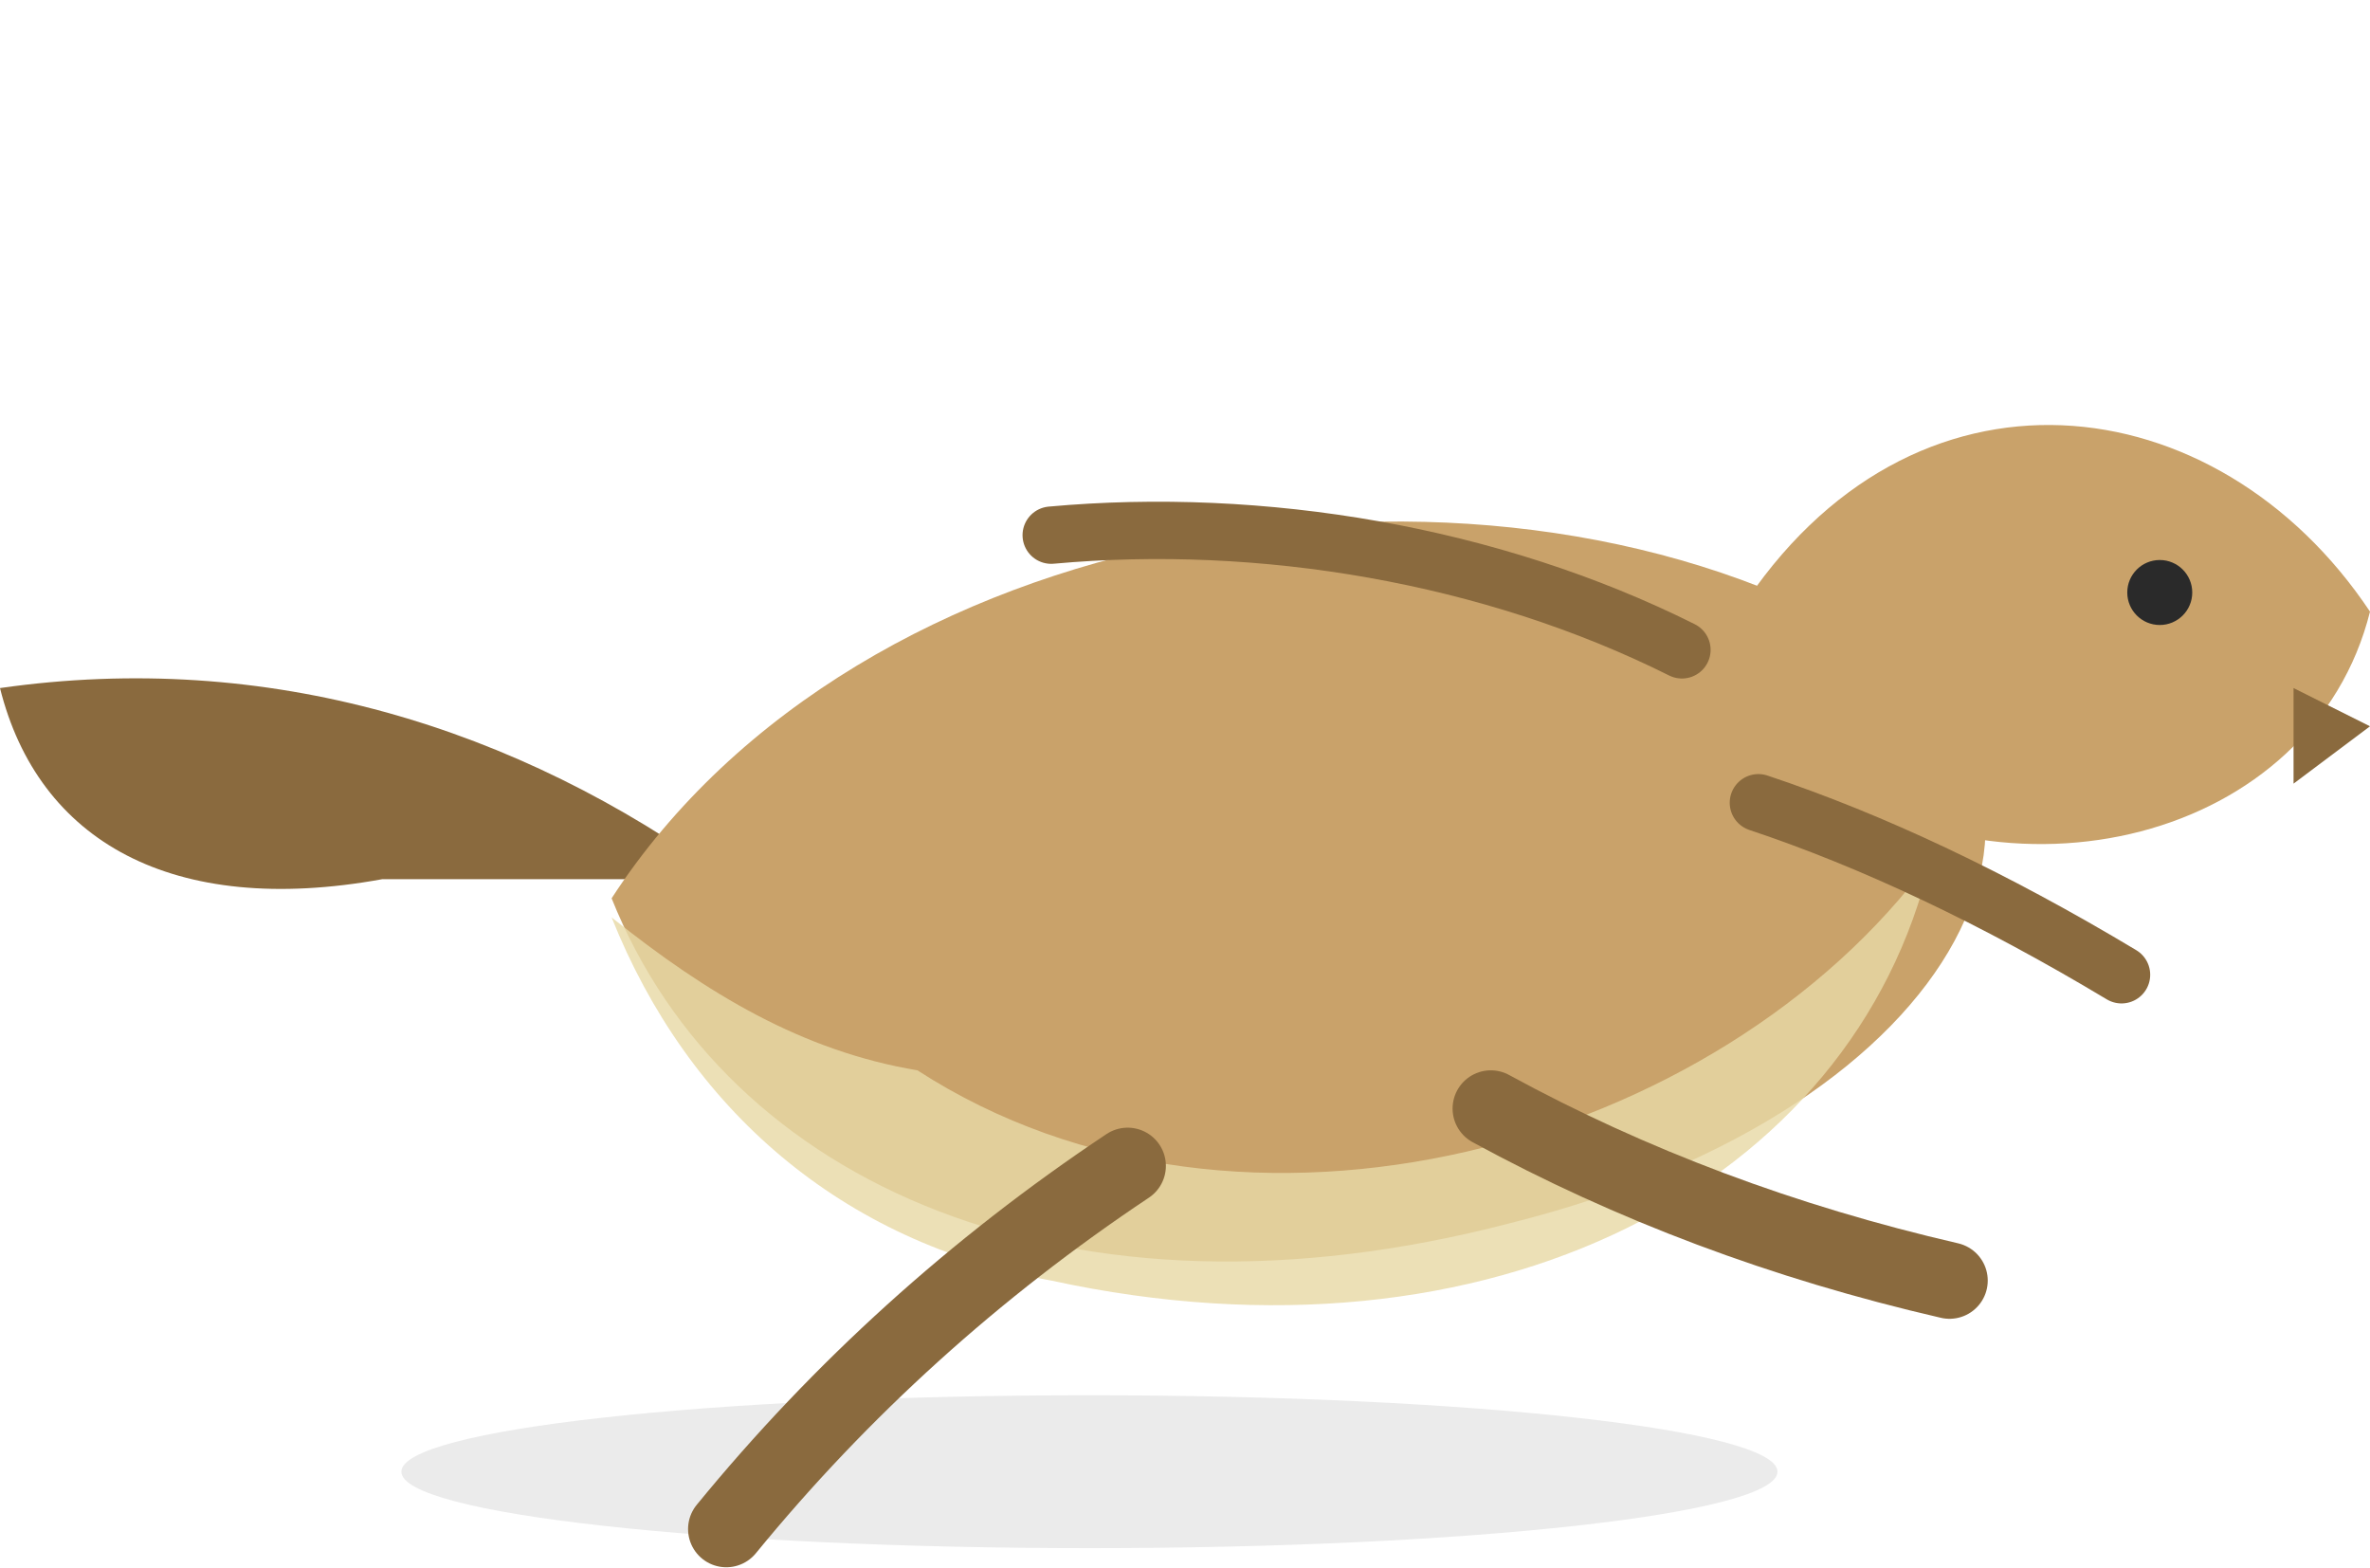
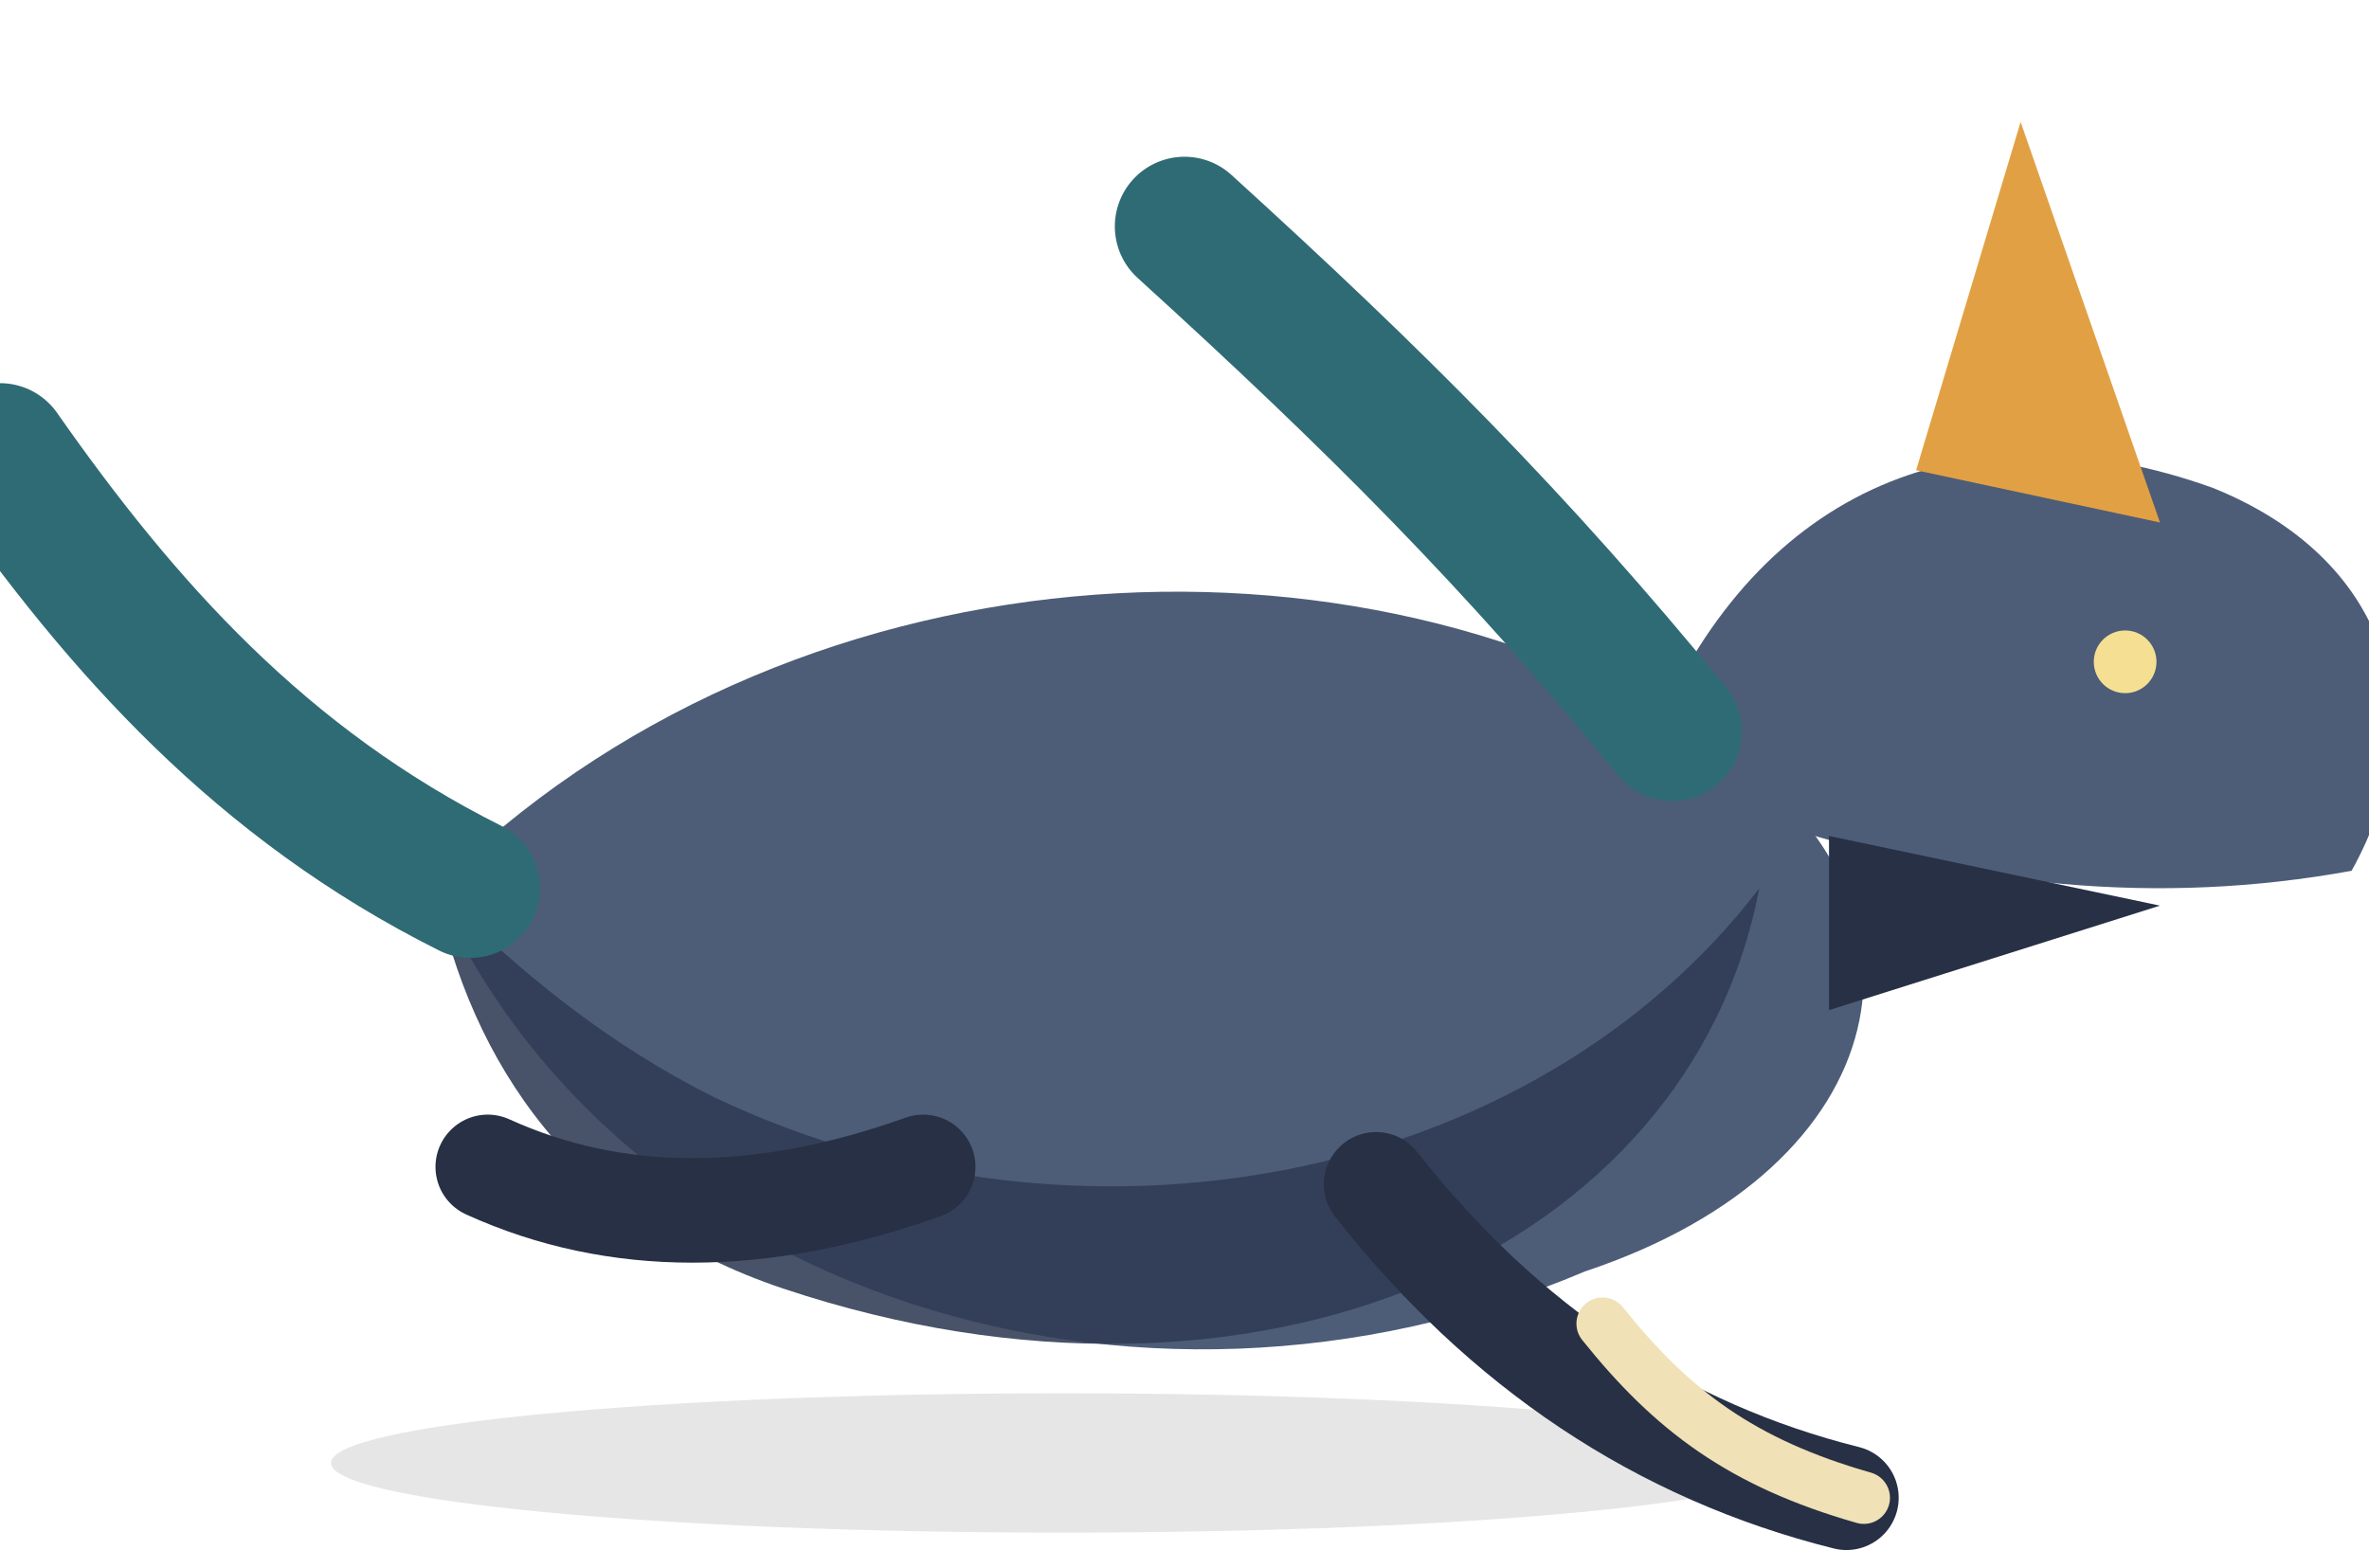
- <svg xmlns="http://www.w3.org/2000/svg" width="124" height="82" viewBox="0 0 124 82">
-   <ellipse cx="57" cy="77" rx="36" ry="4" fill="#000000" opacity="0.08" />
-   <path d="M20 46C9 48 2 44 0 36C14 34 27 38 38 46Z" fill="#8a6a3e" />
-   <path d="M32 47C45 27 77 22 97 33C111 41 103 58 79 64C56 70 38 62 32 47Z" fill="#c9a26a" />
-   <path d="M48 56C65 67 90 60 101 45C97 62 78 72 55 67C44 65 36 58 32 48C37 52 42 55 48 56Z" fill="#e8d9a6" opacity="0.82" />
-   <path d="M91 32C100 18 116 20 124 32C121 44 105 48 94 40Z" fill="#c9a26a" />
-   <circle cx="113" cy="31" r="1.7" fill="#2a2a2a" />
-   <path d="M120 36L124 38L120 41Z" fill="#8a6a3e" />
-   <path d="M55 28C66 27 78 29 88 34" fill="none" stroke="#8a6a3e" stroke-width="3" stroke-linecap="round" />
-   <path d="M59 61Q47 69 38 80" fill="none" stroke="#8a6a3e" stroke-width="4" stroke-linecap="round" />
-   <path d="M78 58Q89 64 102 67" fill="none" stroke="#8a6a3e" stroke-width="4" stroke-linecap="round" />
-   <path d="M92 42Q101 45 111 51" fill="none" stroke="#8a6a3e" stroke-width="3" stroke-linecap="round" />
+ <svg xmlns="http://www.w3.org/2000/svg" width="136" height="90" viewBox="0 0 136 90">
+   <ellipse cx="61" cy="84" rx="42" ry="4" fill="#000000" opacity="0.1" />
+   <path d="M25 51C45 31 78 29 99 43C112 52 109 67 91 73C65 84 35 74 25 51Z" fill="#4d5d78" />
+   <path d="M41 63C62 73 88 68 101 51C97 72 72 83 45 74C33 70 27 61 25 51C30 56 35 60 41 63Z" fill="#303b54" opacity="0.88" />
+   <path d="M95 42C101 28 113 23 127 28C137 32 140 41 135 50C124 52 113 51 101 47Z" fill="#4d5d78" />
+   <path d="M110 27L116 7L124 30Z" fill="#e2a044" />
+   <path d="M96 42C87 31 79 23 68 13" fill="none" stroke="#2f6b74" stroke-width="8" stroke-linecap="round" />
+   <path d="M27 51C15 45 7 36 0 26" fill="none" stroke="#2f6b74" stroke-width="8" stroke-linecap="round" />
+   <path d="M105 48L124 52L105 58Z" fill="#273044" />
+   <circle cx="122" cy="38" r="1.8" fill="#f5df92" />
+   <path d="M53 67Q39 72 28 67" fill="none" stroke="#273044" stroke-width="6" stroke-linecap="round" />
+   <path d="M79 68Q90 82 106 86" fill="none" stroke="#273044" stroke-width="6" stroke-linecap="round" />
+   <path d="M107 86C100 84 96 81 92 76" fill="none" stroke="#f0e1b6" stroke-width="3" stroke-linecap="round" />
</svg>
